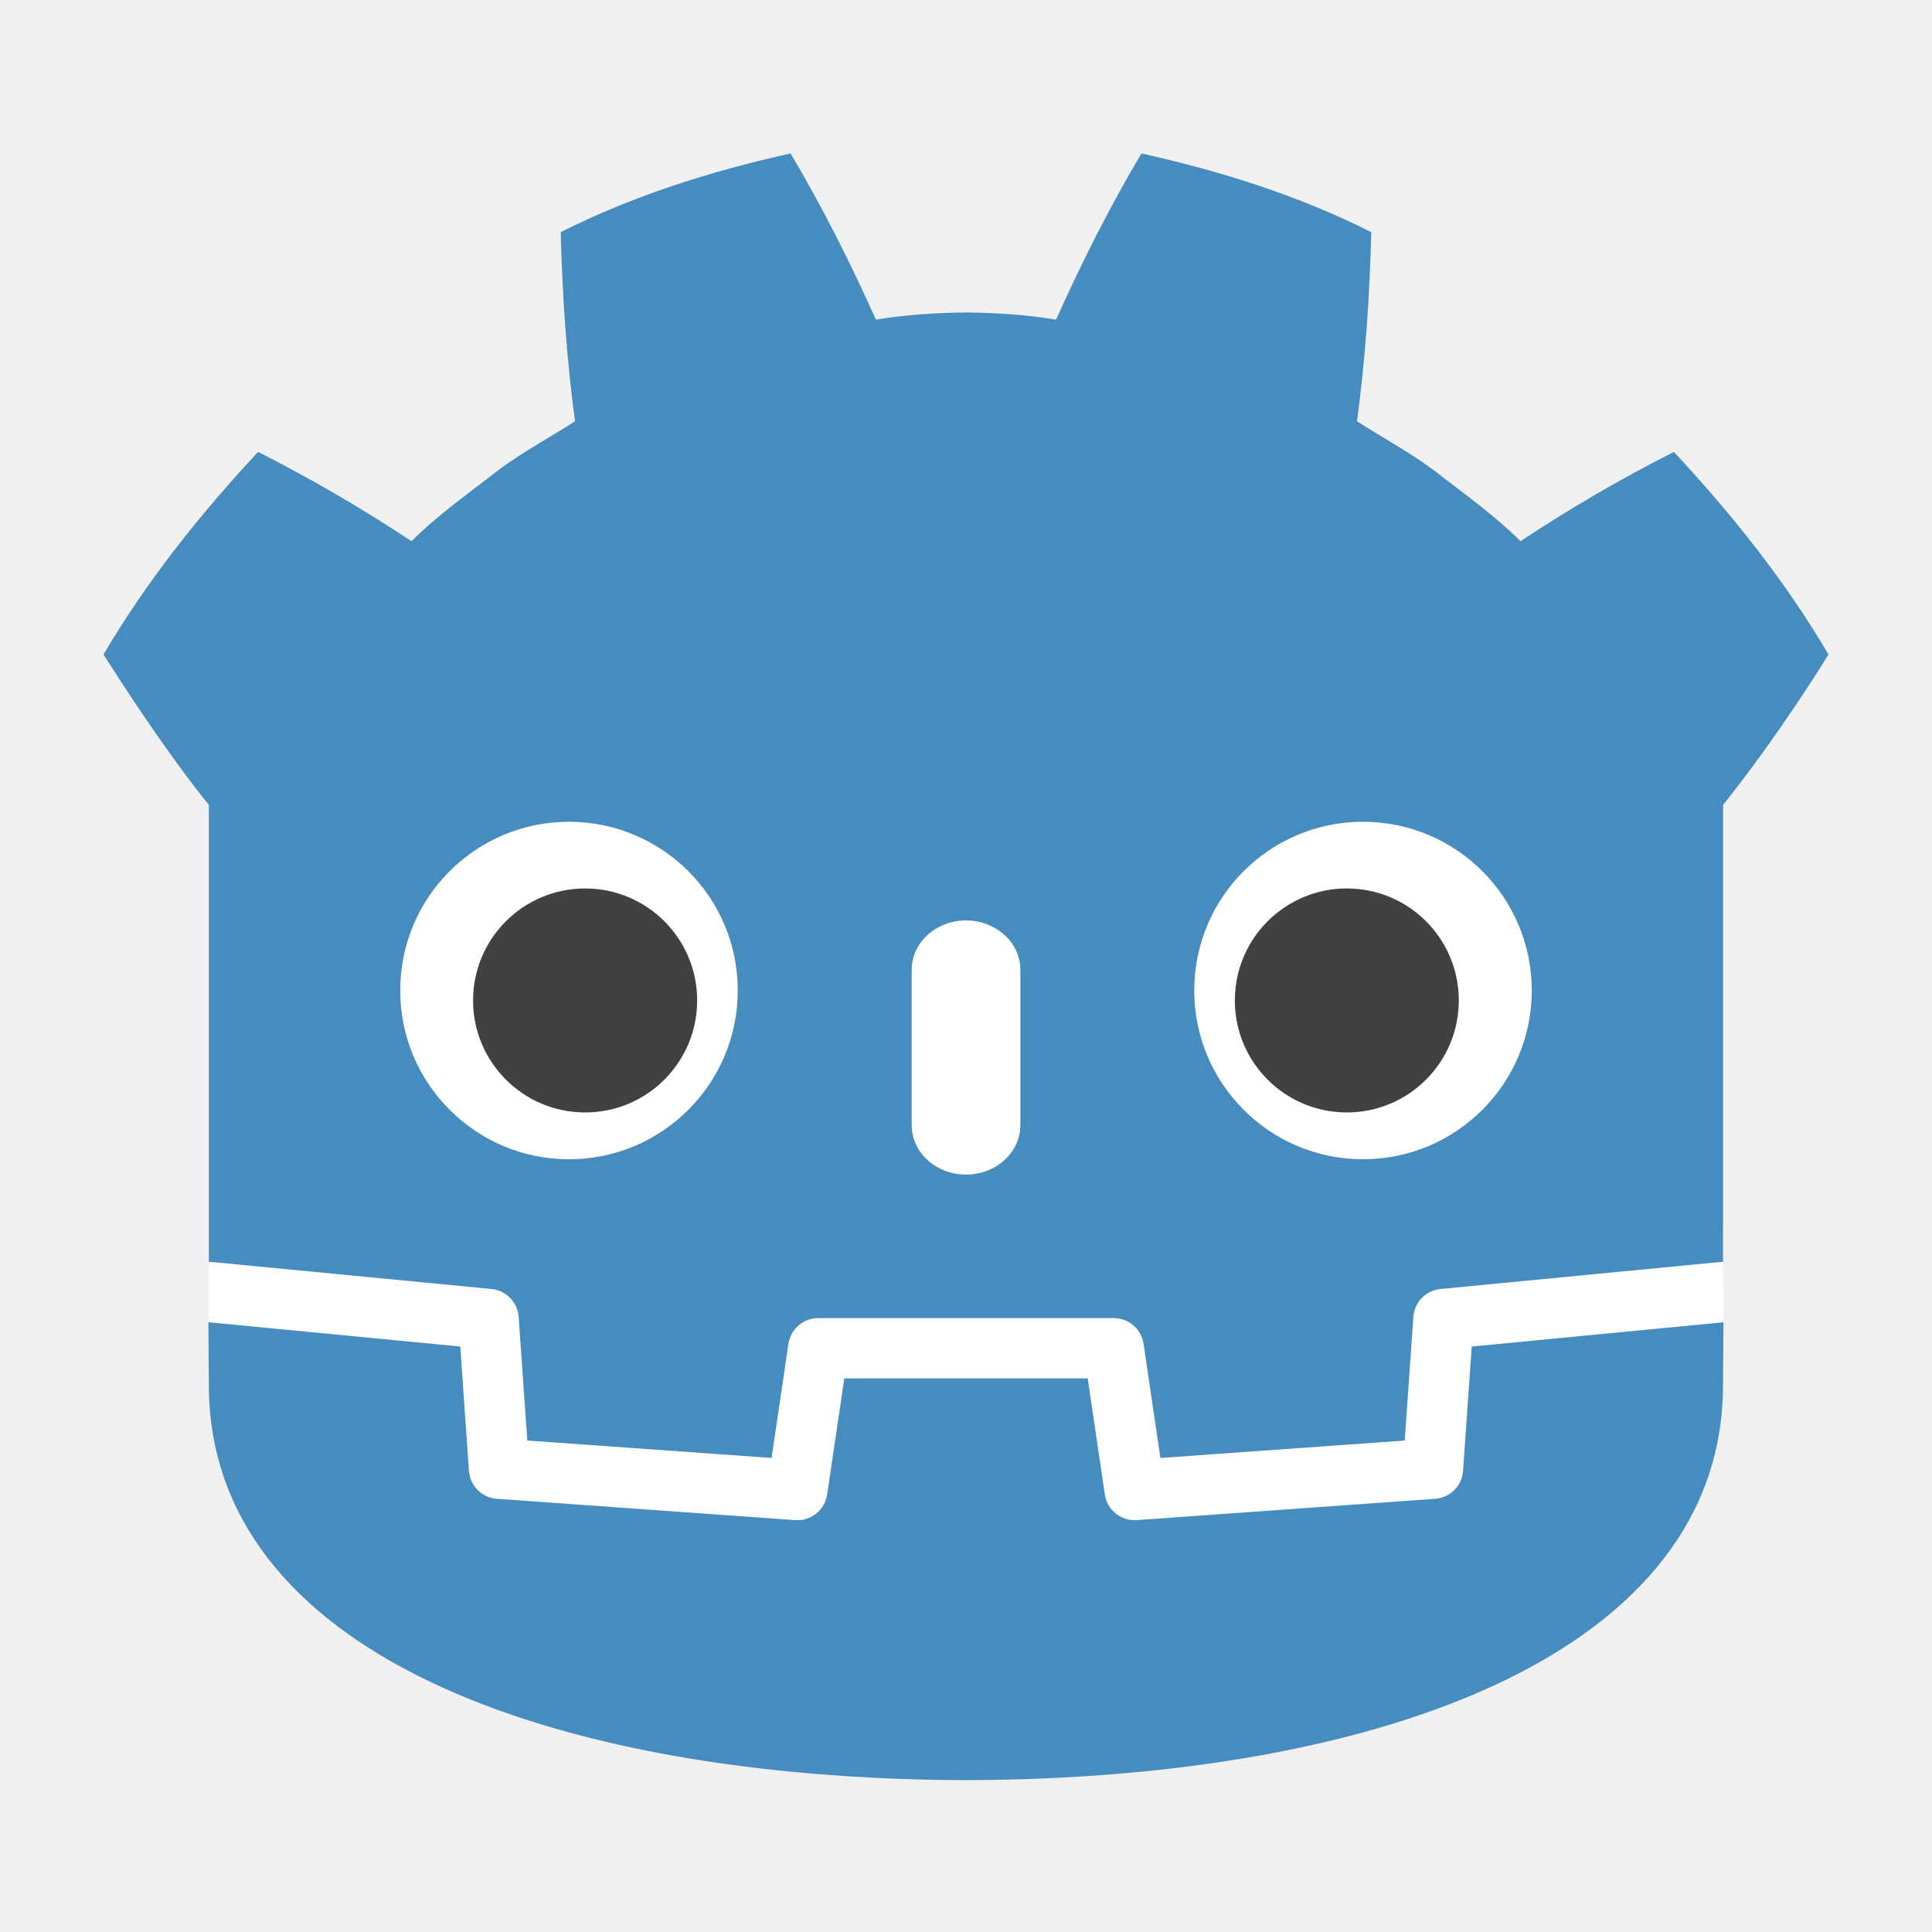
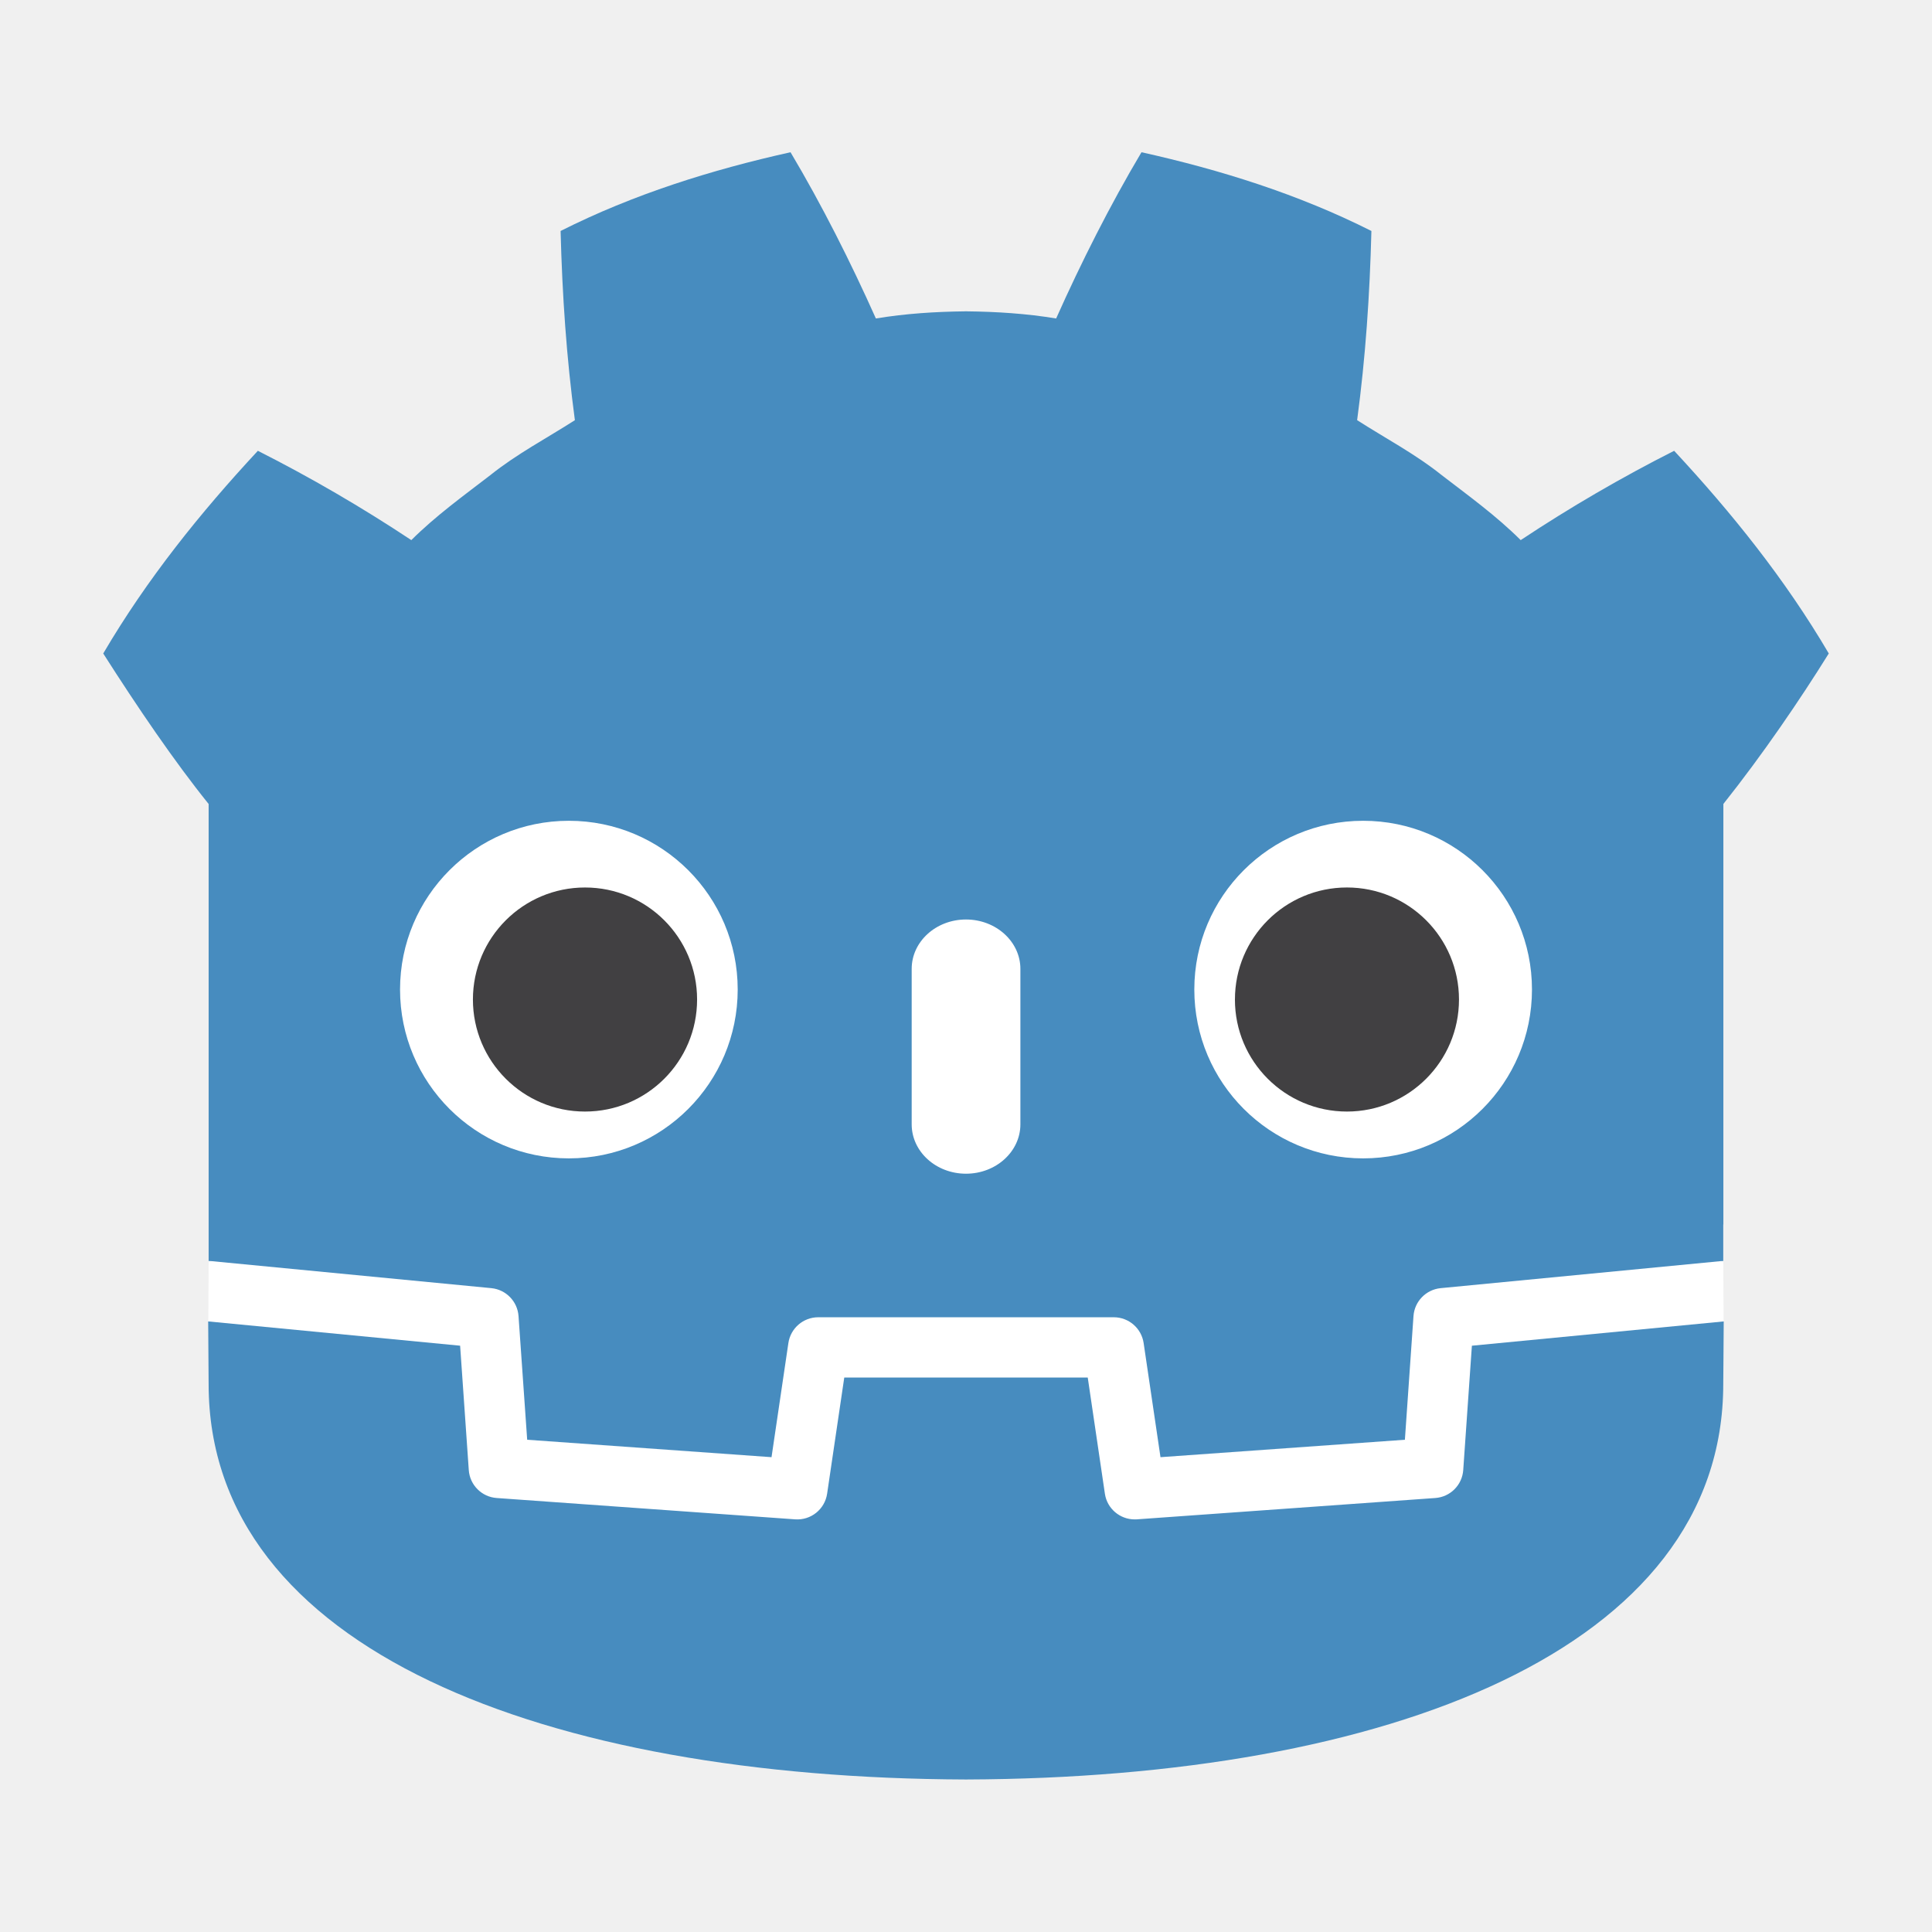
- <svg xmlns="http://www.w3.org/2000/svg" viewBox="-0.96 -0.71 129.92 129.92">
+ <svg xmlns="http://www.w3.org/2000/svg" viewBox="-0.94 -0.626 129.879 129.879">
  <path fill="#fff" d="M114.906 84.145s-.172-1.04-.27-1.028l-18.823 1.817a3.06 3.06 0 0 0-2.77 2.84l-.516 7.413l-14.566 1.04l-.988-6.72a3.09 3.09 0 0 0-3.04-2.62H54.067a3.09 3.09 0 0 0-3.039 2.62l-.988 6.72l-14.566-1.04l-.516-7.414a3.06 3.06 0 0 0-2.77-2.84l-18.835-1.816c-.094-.012-.168 1.028-.266 1.028l-.024 4.074l15.954 2.574l.52 7.477a3.084 3.084 0 0 0 2.843 2.847l20.059 1.434q.116.007.226.008a3.09 3.09 0 0 0 3.031-2.621l1.02-6.915h14.57l1.02 6.915a3.09 3.09 0 0 0 3.254 2.613l20.062-1.434a3.084 3.084 0 0 0 2.844-2.847l.52-7.477l15.945-2.586zm0 0" />
  <path fill="#478cbf" d="M13.086 53.422v30.723q.087 0 .168.007L32.09 85.97a2.03 2.03 0 0 1 1.828 1.875l.582 8.316l16.426 1.172l1.133-7.672a2.03 2.03 0 0 1 2.007-1.734h19.868a2.03 2.03 0 0 1 2.007 1.734l1.133 7.672l16.43-1.172l.578-8.316a2.03 2.03 0 0 1 1.828-1.875l18.828-1.817q.082-.007.168-.007V81.69h.008V53.42c2.652-3.335 5.16-7.019 7.086-10.116c-2.941-5.008-6.543-9.48-10.395-13.625a102 102 0 0 0-10.316 6.004c-1.64-1.633-3.484-2.965-5.3-4.36c-1.782-1.43-3.79-2.48-5.696-3.703c.566-4.223.848-8.379.96-12.719c-4.913-2.476-10.155-4.113-15.456-5.293c-2.117 3.559-4.055 7.41-5.738 11.176c-2-.332-4.008-.457-6.02-.48V20.3l-.039.004c-.016.002-.023-.004-.04-.004v.004c-2.01.023-4.019.148-6.019.48c-1.683-3.765-3.62-7.617-5.738-11.176c-5.3 1.18-10.543 2.817-15.457 5.293c.113 4.34.395 8.496.961 12.72c-1.906 1.222-3.914 2.273-5.695 3.702c-1.813 1.395-3.66 2.727-5.301 4.36a102 102 0 0 0-10.316-6.004C12.543 33.824 8.94 38.297 6 43.305c2.313 3.629 4.793 7.273 7.086 10.117m0 0" />
  <path fill="#478cbf" d="m98.008 89.84l-.582 8.36a2.024 2.024 0 0 1-1.88 1.878l-20.062 1.434c-.046.004-.097.004-.144.004c-.996 0-1.86-.73-2.004-1.73l-1.152-7.806H55.816l-1.152 7.805a2.026 2.026 0 0 1-2.148 1.727l-20.063-1.434a2.024 2.024 0 0 1-1.879-1.879l-.582-8.36l-16.937-1.632c.008 1.82.03 3.816.03 4.211c0 17.887 22.692 26.484 50.88 26.582h.07c28.188-.098 50.871-8.695 50.871-26.582c0-.402.024-2.39.031-4.211zm0 0" />
  <path fill="#fff" d="M48.652 65.895c0 6.27-5.082 11.351-11.351 11.351c-6.266 0-11.348-5.082-11.348-11.351c0-6.266 5.082-11.344 11.348-11.344c6.27 0 11.351 5.078 11.351 11.344" />
  <path fill="#414042" d="M45.922 66.566a7.53 7.53 0 0 1-7.535 7.532a7.534 7.534 0 0 1-7.535-7.532a7.534 7.534 0 0 1 7.535-7.53a7.53 7.53 0 0 1 7.535 7.53" />
  <path fill="#fff" d="M64 78.277c-2.02 0-3.652-1.488-3.652-3.32v-10.45c0-1.831 1.632-3.32 3.652-3.32c2.016 0 3.656 1.489 3.656 3.32v10.45c0 1.832-1.64 3.32-3.656 3.32m15.348-12.382c0 6.27 5.082 11.351 11.351 11.351c6.266 0 11.348-5.082 11.348-11.351c0-6.266-5.082-11.344-11.348-11.344c-6.27 0-11.351 5.078-11.351 11.344" />
  <path fill="#414042" d="M82.078 66.566a7.53 7.53 0 0 0 7.531 7.532a7.531 7.531 0 1 0 0-15.063a7.53 7.53 0 0 0-7.53 7.531" />
</svg>
